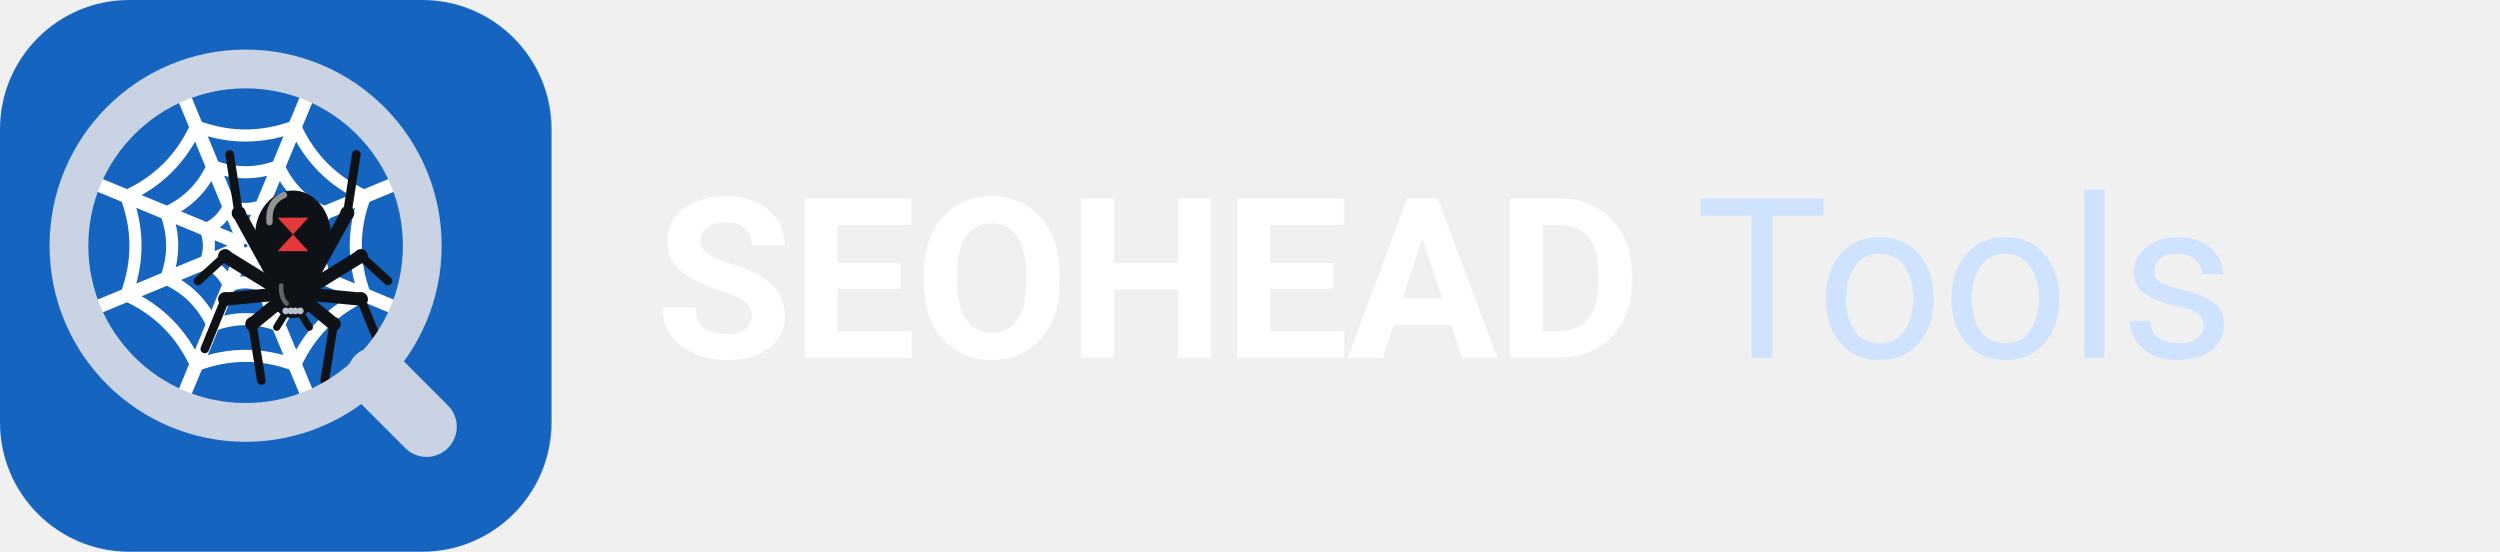
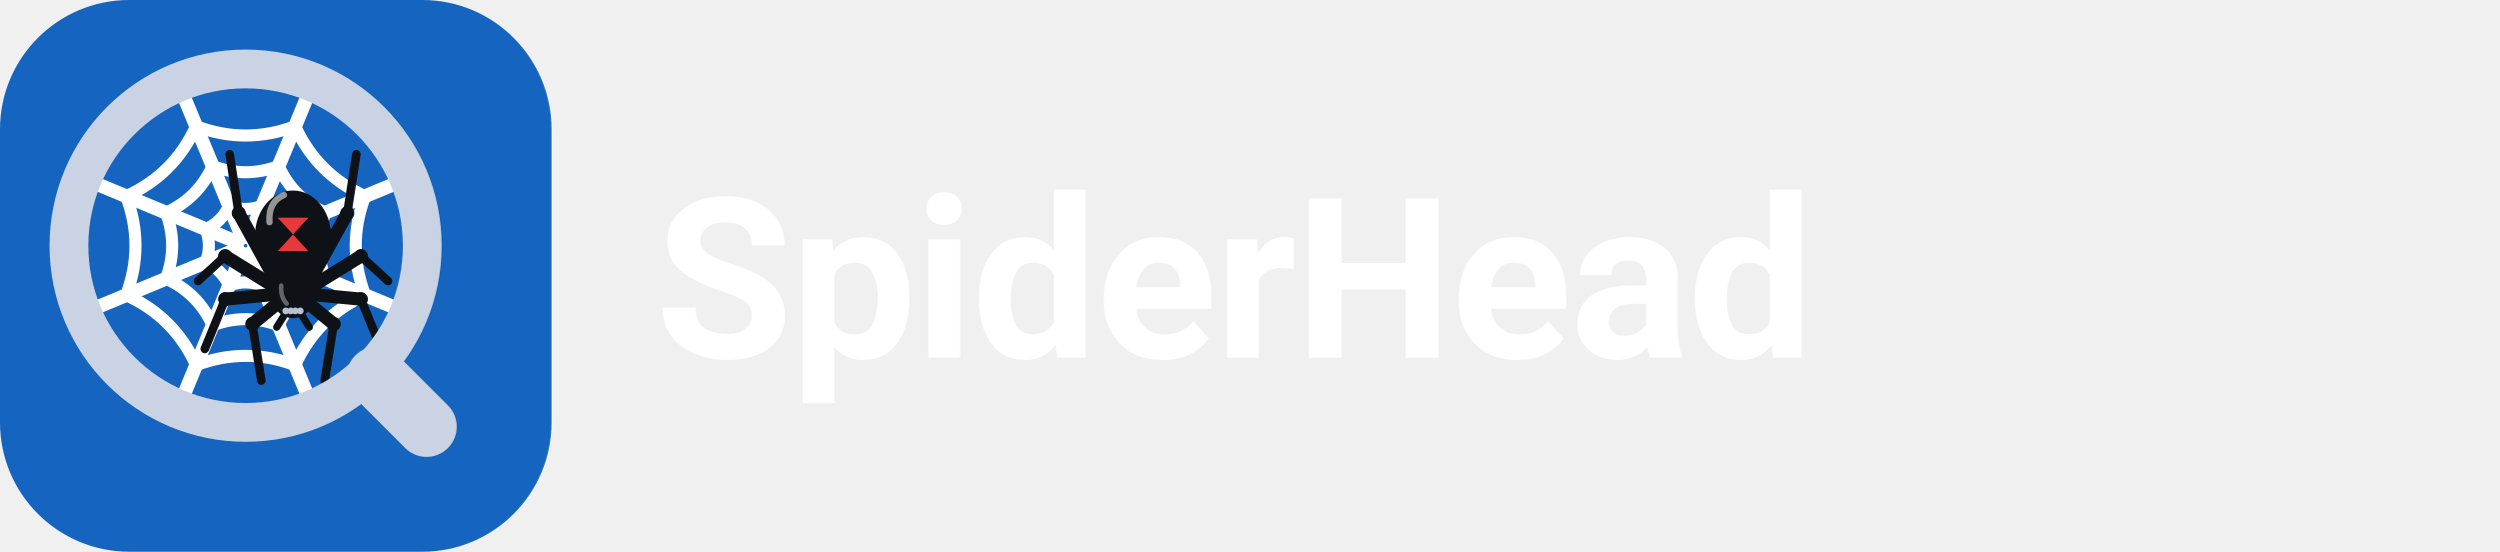
<svg xmlns="http://www.w3.org/2000/svg" viewBox="0 0 580 128">
  <g>
    <rect width="128" height="128" rx="30" fill="#1565C0" />
    <g fill="none" stroke="#FFFFFF" stroke-linecap="round" stroke-linejoin="round">
      <path d="M57.77 55.15 L70.93 23.37" stroke-width="3.2" />
      <path d="M58.85 56.23 L90.63 43.07" stroke-width="3.2" />
      <path d="M58.85 57.77 L90.63 70.93" stroke-width="3.2" />
      <path d="M57.77 58.85 L70.93 90.63" stroke-width="3.2" />
      <path d="M56.23 58.85 L43.07 90.63" stroke-width="3.2" />
      <path d="M55.15 57.77 L23.37 70.93" stroke-width="3.2" />
      <path d="M55.15 56.23 L23.37 43.07" stroke-width="3.2" />
      <path d="M56.23 55.15 L43.07 23.37" stroke-width="3.2" />
      <path d="M60.83 47.76 Q62.52 51.48 66.24 53.17 Q64.80 57.00 66.24 60.83 Q62.52 62.52 60.83 66.24 Q57.00 64.80 53.17 66.24 Q51.48 62.52 47.76 60.83 Q49.20 57.00 47.76 53.17 Q51.48 51.48 53.17 47.76 Q57.00 49.20 60.83 47.76 Z" stroke-width="2.8" />
      <path d="M64.65 38.52 Q68.03 45.97 75.48 49.35 Q72.60 57.00 75.48 64.65 Q68.03 68.03 64.65 75.48 Q57.00 72.60 49.35 75.48 Q45.97 68.03 38.52 64.65 Q41.40 57.00 38.52 49.35 Q45.97 45.97 49.35 38.52 Q57.00 41.40 64.65 38.52 Z" stroke-width="2.8" />
      <path d="M68.48 29.28 Q73.55 40.45 84.72 45.52 Q80.40 57.00 84.72 68.48 Q73.55 73.55 68.48 84.72 Q57.00 80.40 45.52 84.72 Q40.45 73.55 29.28 68.48 Q33.60 57.00 29.28 45.52 Q40.45 40.45 45.52 29.28 Q57.00 33.60 68.48 29.28 Z" stroke-width="2.8" />
    </g>
    <g transform="translate(68 61) scale(1.05) translate(-68 -61)">
      <path d="M71.50 70.00 L77.00 74.50" stroke="#0E1116" stroke-width="2.90" stroke-linecap="round" />
      <path d="M77.00 74.50 L75.00 87.00" stroke="#0E1116" stroke-width="1.90" stroke-linecap="round" />
      <circle cx="77.00" cy="74.50" r="1.55" fill="#0E1116" />
      <path d="M64.50 70.00 L59.00 74.50" stroke="#0E1116" stroke-width="2.90" stroke-linecap="round" />
      <path d="M59.00 74.50 L61.00 87.00" stroke="#0E1116" stroke-width="1.90" stroke-linecap="round" />
      <circle cx="59.00" cy="74.50" r="1.55" fill="#0E1116" />
      <path d="M72.50 68.00 L83.00 69.00" stroke="#0E1116" stroke-width="2.90" stroke-linecap="round" />
      <path d="M83.00 69.00 L87.50 80.00" stroke="#0E1116" stroke-width="1.90" stroke-linecap="round" />
      <circle cx="83.00" cy="69.00" r="1.55" fill="#0E1116" />
      <path d="M63.50 68.00 L53.00 69.00" stroke="#0E1116" stroke-width="2.90" stroke-linecap="round" />
      <path d="M53.00 69.00 L48.50 80.00" stroke="#0E1116" stroke-width="1.90" stroke-linecap="round" />
      <circle cx="53.00" cy="69.00" r="1.55" fill="#0E1116" />
      <path d="M72.50 66.00 L83.00 59.50" stroke="#0E1116" stroke-width="2.90" stroke-linecap="round" />
      <path d="M83.00 59.50 L89.00 65.00" stroke="#0E1116" stroke-width="1.90" stroke-linecap="round" />
      <circle cx="83.00" cy="59.50" r="1.55" fill="#0E1116" />
      <path d="M63.50 66.00 L53.00 59.50" stroke="#0E1116" stroke-width="2.90" stroke-linecap="round" />
      <path d="M53.00 59.50 L47.00 65.00" stroke="#0E1116" stroke-width="1.90" stroke-linecap="round" />
      <circle cx="53.00" cy="59.50" r="1.55" fill="#0E1116" />
      <path d="M72.00 64.50 L80.00 50.00" stroke="#0E1116" stroke-width="2.90" stroke-linecap="round" />
      <path d="M80.00 50.00 L82.00 37.00" stroke="#0E1116" stroke-width="1.90" stroke-linecap="round" />
      <circle cx="80.00" cy="50.00" r="1.55" fill="#0E1116" />
      <path d="M64.00 64.50 L56.00 50.00" stroke="#0E1116" stroke-width="2.90" stroke-linecap="round" />
      <path d="M56.00 50.00 L54.00 37.00" stroke="#0E1116" stroke-width="1.90" stroke-linecap="round" />
      <circle cx="56.00" cy="50.00" r="1.55" fill="#0E1116" />
      <path d="M69.60 72.00 L71.60 75.20" stroke="#0E1116" stroke-width="1.60" stroke-linecap="round" />
      <path d="M66.40 72.00 L64.40 75.20" stroke="#0E1116" stroke-width="1.60" stroke-linecap="round" />
      <ellipse cx="68" cy="55.00" rx="8.40" ry="10.00" fill="#0E1116" />
      <ellipse cx="68" cy="64.60" rx="2.20" ry="1.60" fill="#0E1116" />
      <ellipse cx="68" cy="68.00" rx="4.80" ry="5.20" fill="#0E1116" />
      <path d="M64.60 51.00 L71.40 51.00 L68 54.70 Z M68 54.70 L64.60 58.40 L71.40 58.40 Z" fill="#E5393B" />
      <path d="M62.80 52.00 Q62.50 47.50 66.00 46.00" fill="none" stroke="#FFFFFF" stroke-opacity=".55" stroke-width="1.40" stroke-linecap="round" />
      <path d="M65.40 66.00 Q65.20 68.50 66.60 70.00" fill="none" stroke="#FFFFFF" stroke-opacity=".35" stroke-width="1.00" stroke-linecap="round" />
      <circle cx="66.40" cy="71.60" r="0.75" fill="#B9C2D0" />
      <circle cx="67.50" cy="71.60" r="0.75" fill="#B9C2D0" />
      <circle cx="68.50" cy="71.60" r="0.75" fill="#B9C2D0" />
      <circle cx="69.60" cy="71.60" r="0.75" fill="#B9C2D0" />
    </g>
    <path d="M87.41 87.41 L99 99" stroke="#C9D3E3" stroke-width="14" stroke-linecap="round" />
    <circle cx="57" cy="57" r="41" fill="none" stroke="#C9D3E3" stroke-width="9" />
  </g>
-   <text x="152" y="83" font-family="-apple-system,'Segoe UI',Roboto,Helvetica,Arial,sans-serif" font-size="52" font-weight="700" fill="#FFFFFF" letter-spacing="-0.5">SEOHEAD <tspan font-weight="400" fill="#CFE3FF">Tools</tspan>
-   </text>
+   <text x="152" y="83" font-family="-apple-system,'Segoe UI',Roboto,Helvetica,Arial,sans-serif" font-size="52" font-weight="700" fill="#FFFFFF" letter-spacing="-0.5">SpiderHead</text>
</svg>
